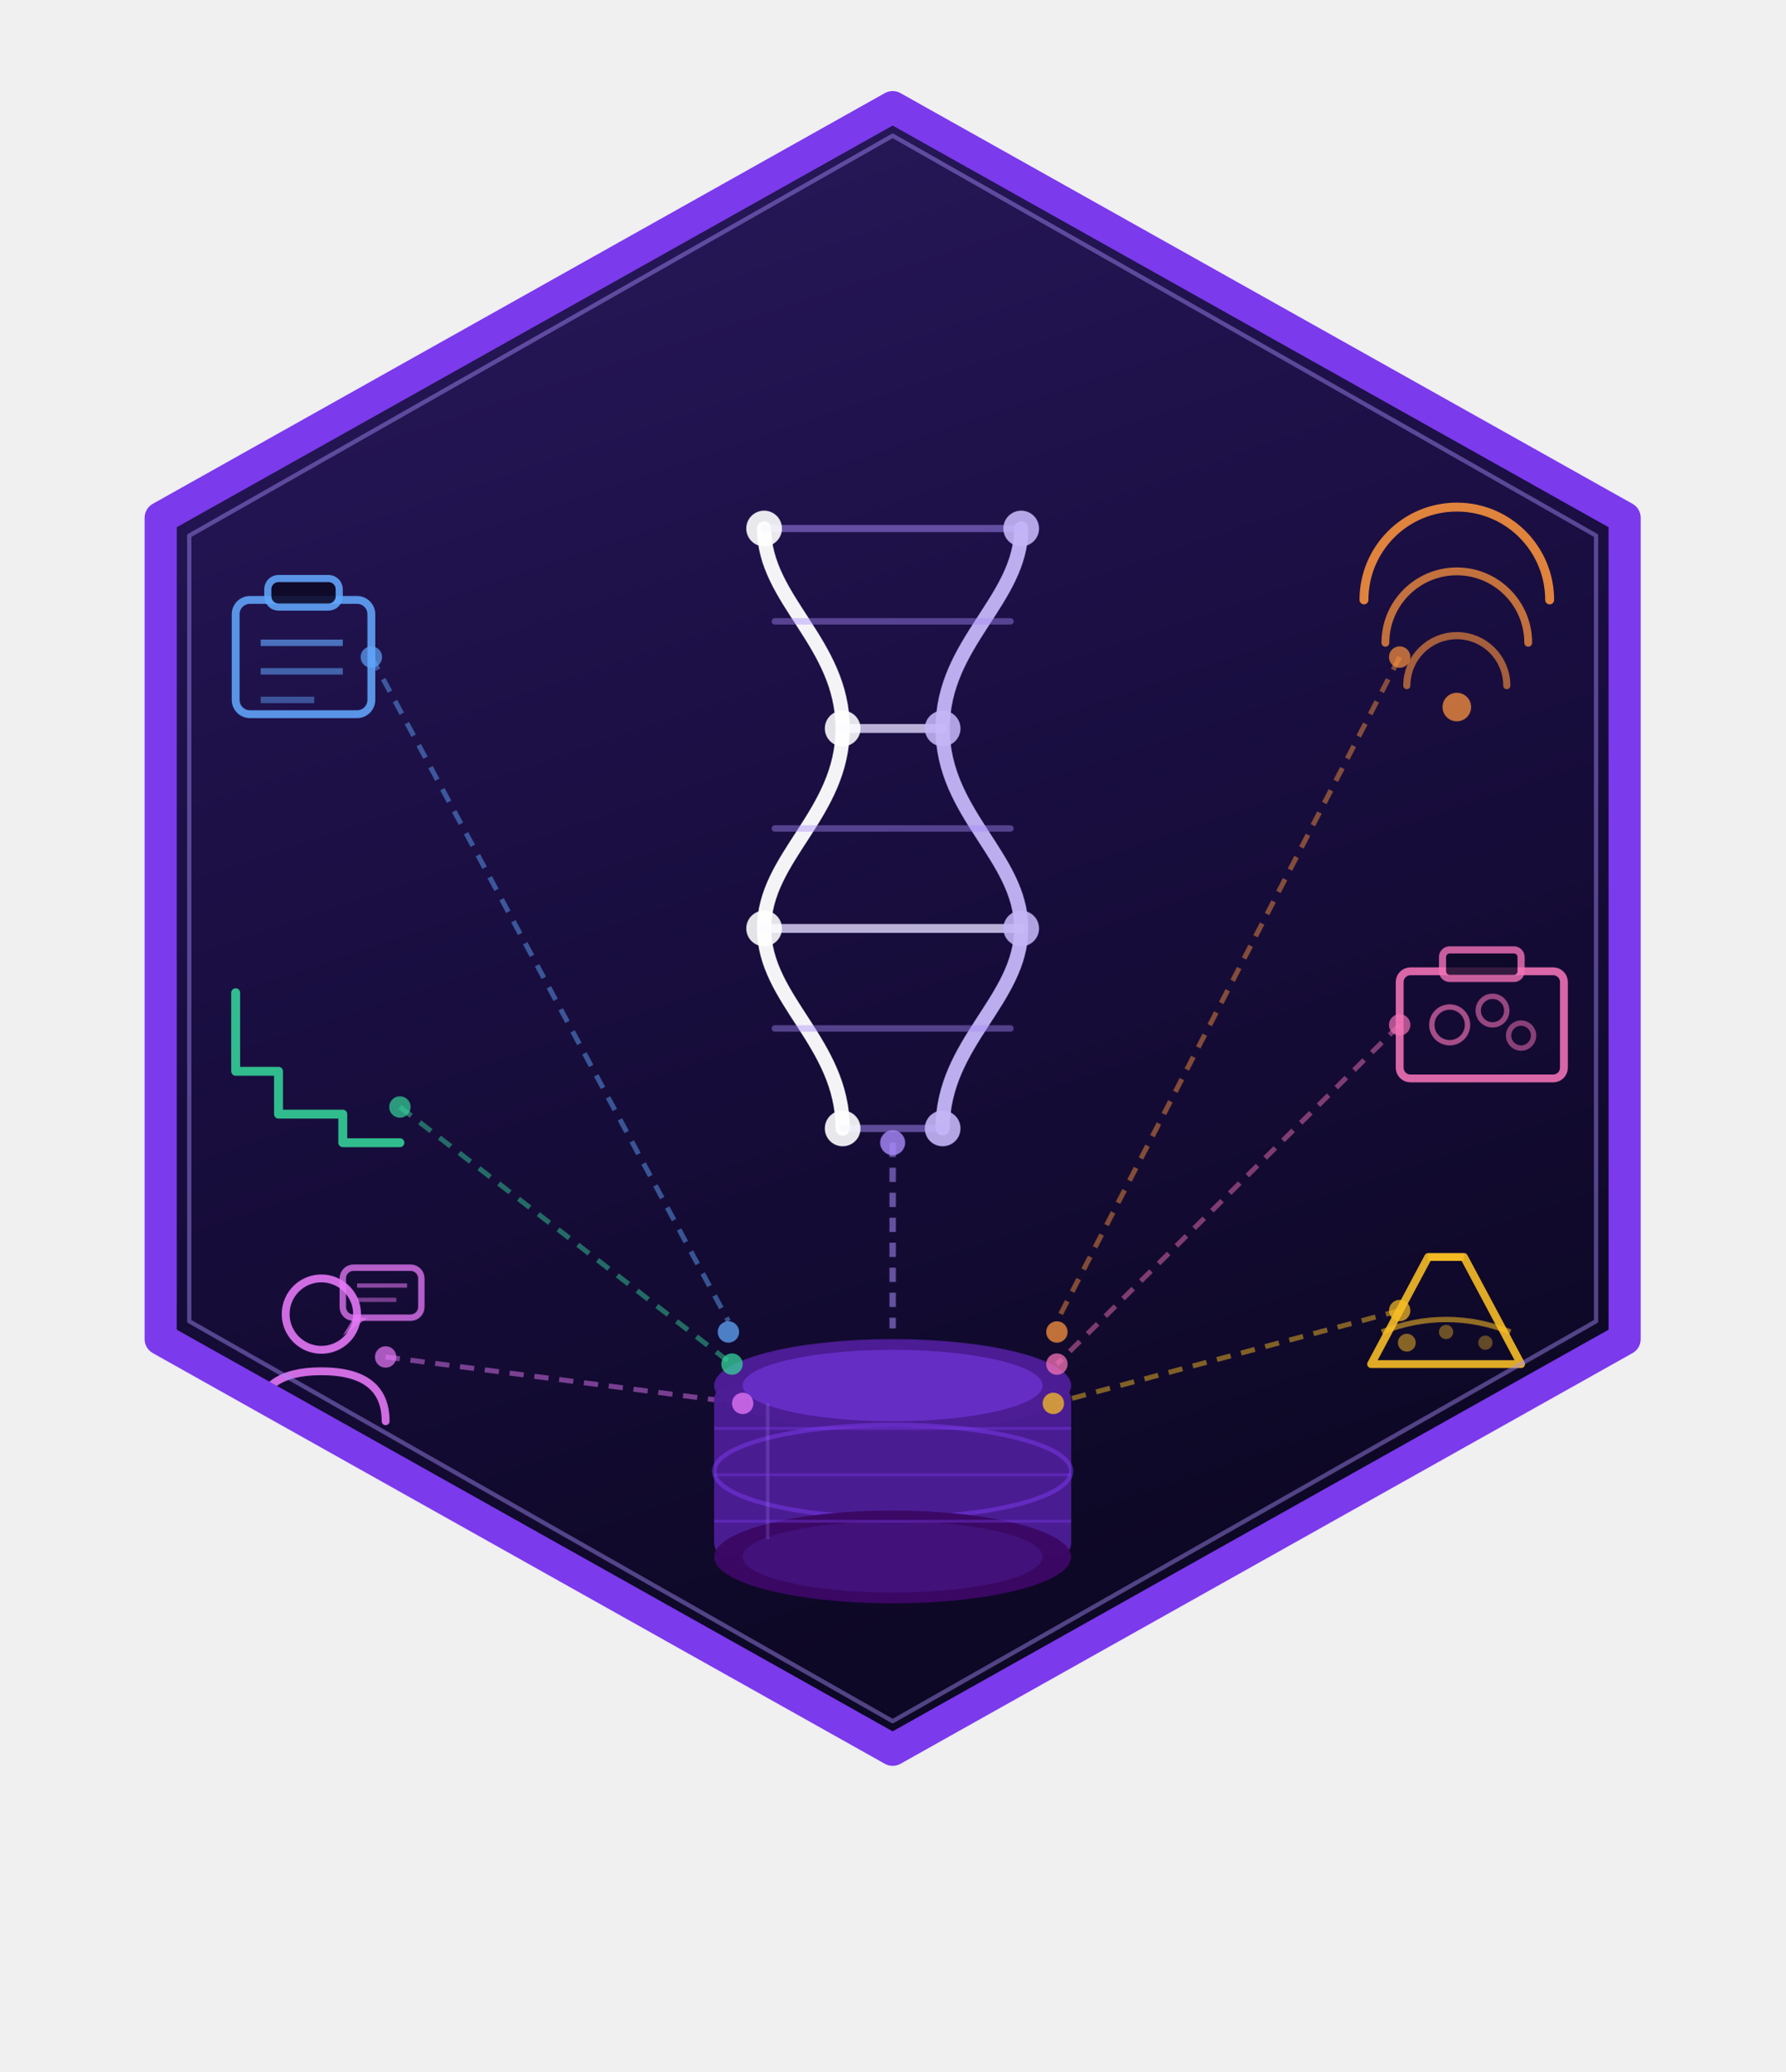
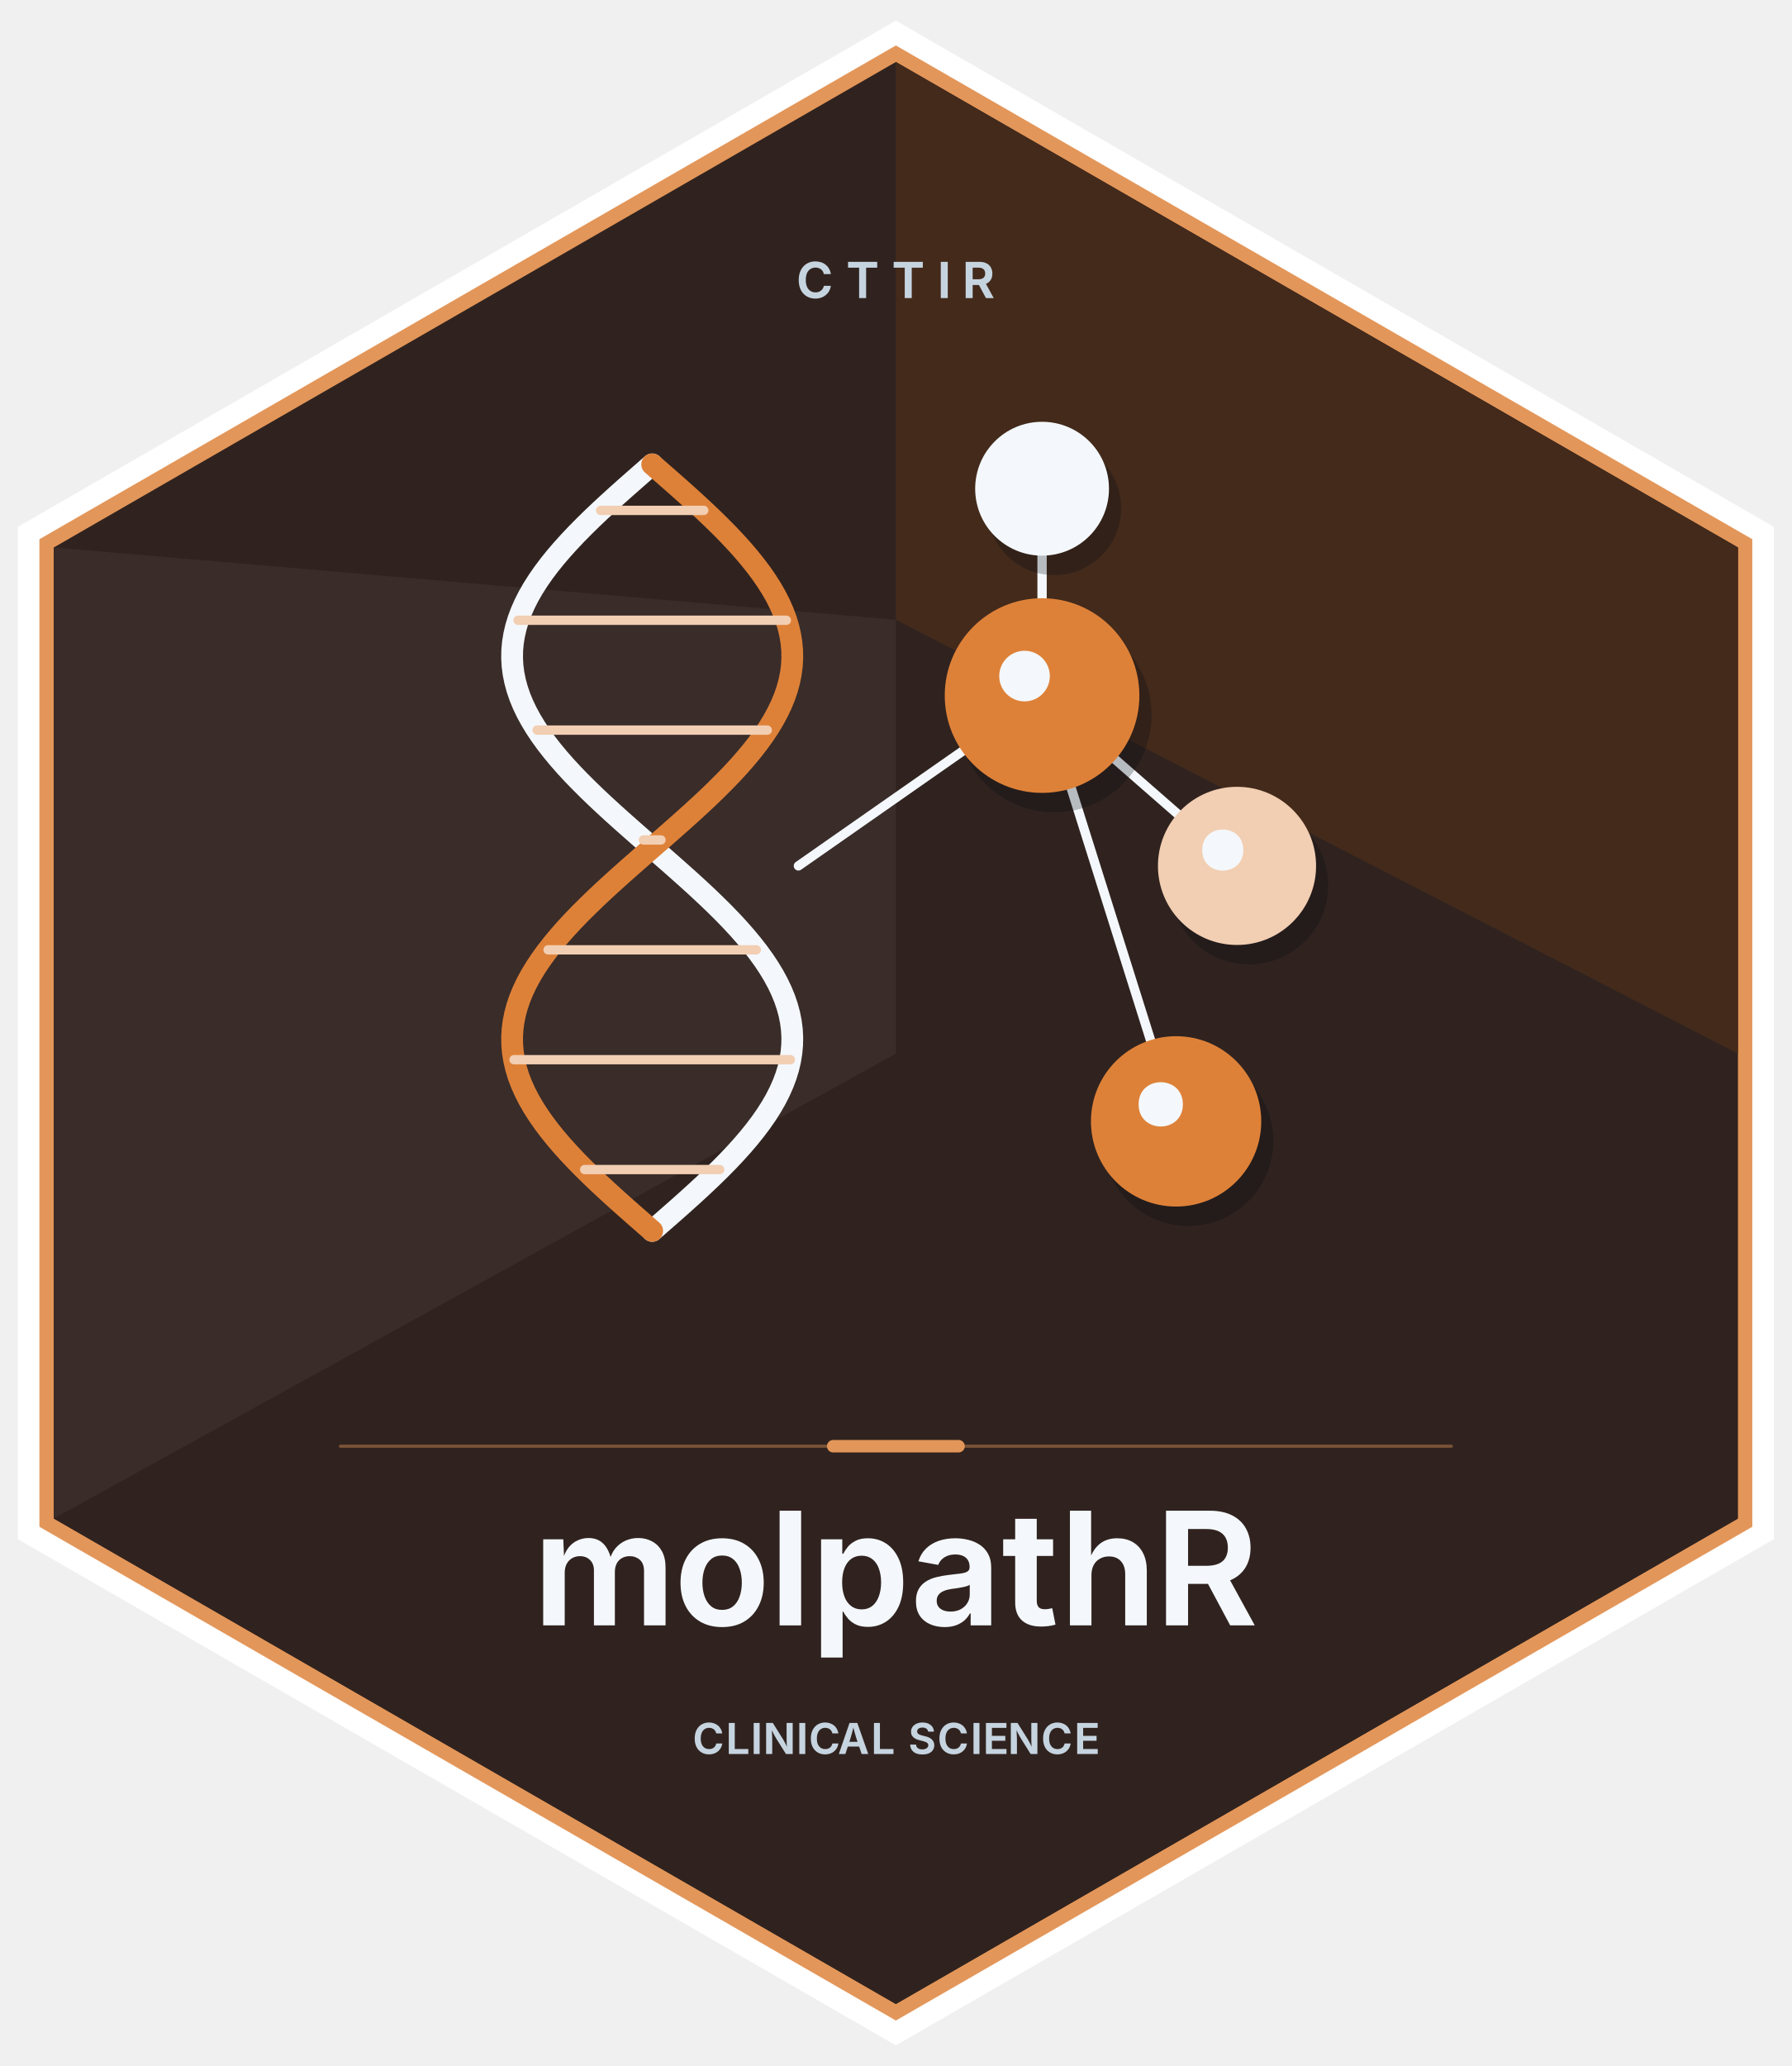
- <svg xmlns="http://www.w3.org/2000/svg" width="500" height="580" viewBox="0 0 500 580">
+ <svg xmlns="http://www.w3.org/2000/svg" xmlns:xlink="http://www.w3.org/1999/xlink" width="432" height="498" viewBox="0 0 432 498">
  <defs>
-     <linearGradient id="bgmol" x1="0" y1="0" x2="0.3" y2="1">
-       <stop offset="0%" stop-color="#2a1a5e" />
-       <stop offset="50%" stop-color="#1a0e42" />
-       <stop offset="100%" stop-color="#0d0825" />
-     </linearGradient>
-     <linearGradient id="dbgrad" x1="0" y1="0" x2="0" y2="1">
-       <stop offset="0%" stop-color="#4C1D95" />
-       <stop offset="100%" stop-color="#4C1D95" />
-     </linearGradient>
-     <clipPath id="hexmol">
-       <polygon points="250,30 455,145 455,375 250,490 45,375 45,145" />
-     </clipPath>
+     <g>
+       <g id="glyph-0-0">
+         <path d="M 4.594 0.125 C 3.832 0.125 3.145 -0.051 2.531 -0.406 C 1.926 -0.758 1.445 -1.27 1.094 -1.938 C 0.75 -2.613 0.578 -3.422 0.578 -4.359 C 0.578 -5.305 0.754 -6.113 1.109 -6.781 C 1.461 -7.445 1.941 -7.957 2.547 -8.312 C 3.148 -8.664 3.832 -8.844 4.594 -8.844 C 5.082 -8.844 5.535 -8.773 5.953 -8.641 C 6.379 -8.504 6.754 -8.301 7.078 -8.031 C 7.41 -7.77 7.68 -7.453 7.891 -7.078 C 8.109 -6.703 8.254 -6.27 8.328 -5.781 L 6.625 -5.781 C 6.582 -6.031 6.504 -6.25 6.391 -6.438 C 6.273 -6.633 6.129 -6.801 5.953 -6.938 C 5.773 -7.07 5.57 -7.176 5.344 -7.25 C 5.125 -7.32 4.891 -7.359 4.641 -7.359 C 4.172 -7.359 3.754 -7.238 3.391 -7 C 3.035 -6.77 2.758 -6.43 2.562 -5.984 C 2.375 -5.547 2.281 -5.004 2.281 -4.359 C 2.281 -3.711 2.379 -3.164 2.578 -2.719 C 2.773 -2.281 3.051 -1.945 3.406 -1.719 C 3.758 -1.488 4.164 -1.375 4.625 -1.375 C 4.883 -1.375 5.125 -1.41 5.344 -1.484 C 5.562 -1.555 5.758 -1.66 5.938 -1.797 C 6.113 -1.93 6.258 -2.094 6.375 -2.281 C 6.5 -2.477 6.586 -2.703 6.641 -2.953 L 8.328 -2.953 C 8.273 -2.535 8.148 -2.141 7.953 -1.766 C 7.766 -1.398 7.508 -1.078 7.188 -0.797 C 6.863 -0.516 6.484 -0.289 6.047 -0.125 C 5.617 0.039 5.133 0.125 4.594 0.125 Z M 4.594 0.125 " />
+       </g>
+       <g id="glyph-0-1">
+ </g>
+       <g id="glyph-0-2">
+         <path d="M 0.469 -7.328 L 0.469 -8.734 L 7.5 -8.734 L 7.5 -7.328 L 4.828 -7.328 L 4.828 0 L 3.141 0 L 3.141 -7.328 Z M 0.469 -7.328 " />
+       </g>
+       <g id="glyph-0-3">
+         <path d="M 2.516 -8.734 L 2.516 0 L 0.828 0 L 0.828 -8.734 Z M 2.516 -8.734 " />
+       </g>
+       <g id="glyph-0-4">
+         <path d="M 0.828 0 L 0.828 -8.734 L 4.172 -8.734 C 4.836 -8.734 5.398 -8.613 5.859 -8.375 C 6.316 -8.145 6.664 -7.816 6.906 -7.391 C 7.145 -6.973 7.266 -6.477 7.266 -5.906 C 7.266 -5.344 7.145 -4.852 6.906 -4.438 C 6.664 -4.031 6.312 -3.711 5.844 -3.484 C 5.375 -3.266 4.805 -3.156 4.141 -3.156 L 1.812 -3.156 L 1.812 -4.531 L 3.891 -4.531 C 4.266 -4.531 4.57 -4.582 4.812 -4.688 C 5.062 -4.801 5.242 -4.957 5.359 -5.156 C 5.484 -5.363 5.547 -5.613 5.547 -5.906 C 5.547 -6.219 5.484 -6.477 5.359 -6.688 C 5.242 -6.895 5.062 -7.055 4.812 -7.172 C 4.57 -7.285 4.266 -7.344 3.891 -7.344 L 2.516 -7.344 L 2.516 0 Z M 5.719 0 L 3.594 -3.969 L 5.422 -3.969 L 7.594 0 Z M 5.719 0 " />
+       </g>
+       <g id="glyph-1-0">
+         <path d="M 2.469 0 L 2.469 -20.75 L 7.312 -20.75 L 7.531 -15.672 L 7.156 -15.672 C 7.469 -16.922 7.938 -17.941 8.562 -18.734 C 9.188 -19.523 9.922 -20.109 10.766 -20.484 C 11.609 -20.867 12.484 -21.062 13.391 -21.062 C 14.891 -21.062 16.098 -20.586 17.016 -19.641 C 17.941 -18.703 18.602 -17.281 19 -15.375 L 18.391 -15.375 C 18.68 -16.664 19.176 -17.727 19.875 -18.562 C 20.582 -19.406 21.406 -20.031 22.344 -20.438 C 23.289 -20.852 24.305 -21.062 25.391 -21.062 C 26.629 -21.062 27.75 -20.785 28.75 -20.234 C 29.75 -19.691 30.535 -18.895 31.109 -17.844 C 31.68 -16.789 31.969 -15.504 31.969 -13.984 L 31.969 0 L 26.781 0 L 26.781 -13.078 C 26.781 -14.316 26.441 -15.227 25.766 -15.812 C 25.098 -16.395 24.289 -16.688 23.344 -16.688 C 22.602 -16.688 21.961 -16.523 21.422 -16.203 C 20.879 -15.891 20.461 -15.445 20.172 -14.875 C 19.891 -14.312 19.75 -13.648 19.75 -12.891 L 19.75 0 L 14.703 0 L 14.703 -13.266 C 14.703 -14.305 14.391 -15.133 13.766 -15.75 C 13.141 -16.375 12.332 -16.688 11.344 -16.688 C 10.656 -16.688 10.031 -16.531 9.469 -16.219 C 8.914 -15.906 8.473 -15.445 8.141 -14.844 C 7.816 -14.25 7.656 -13.516 7.656 -12.641 L 7.656 0 Z M 2.469 0 " />
+       </g>
+       <g id="glyph-1-1">
+         <path d="M 11.609 0.406 C 9.555 0.406 7.781 -0.035 6.281 -0.922 C 4.781 -1.816 3.617 -3.066 2.797 -4.672 C 1.984 -6.285 1.578 -8.156 1.578 -10.281 C 1.578 -12.414 1.984 -14.289 2.797 -15.906 C 3.617 -17.52 4.781 -18.77 6.281 -19.656 C 7.781 -20.551 9.555 -21 11.609 -21 C 13.672 -21 15.445 -20.551 16.938 -19.656 C 18.438 -18.77 19.594 -17.52 20.406 -15.906 C 21.227 -14.289 21.641 -12.414 21.641 -10.281 C 21.641 -8.156 21.227 -6.285 20.406 -4.672 C 19.594 -3.066 18.438 -1.816 16.938 -0.922 C 15.445 -0.035 13.672 0.406 11.609 0.406 Z M 11.609 -3.734 C 12.66 -3.734 13.539 -4.02 14.25 -4.594 C 14.957 -5.176 15.484 -5.961 15.828 -6.953 C 16.18 -7.941 16.359 -9.055 16.359 -10.297 C 16.359 -11.535 16.18 -12.648 15.828 -13.641 C 15.484 -14.629 14.957 -15.41 14.25 -15.984 C 13.539 -16.555 12.66 -16.844 11.609 -16.844 C 10.547 -16.844 9.664 -16.555 8.969 -15.984 C 8.27 -15.41 7.742 -14.629 7.391 -13.641 C 7.035 -12.66 6.859 -11.547 6.859 -10.297 C 6.859 -9.055 7.035 -7.941 7.391 -6.953 C 7.742 -5.961 8.27 -5.176 8.969 -4.594 C 9.664 -4.02 10.547 -3.734 11.609 -3.734 Z M 11.609 -3.734 " />
+       </g>
+       <g id="glyph-1-2">
+         <path d="M 7.656 -27.641 L 7.656 0 L 2.469 0 L 2.469 -27.641 Z M 7.656 -27.641 " />
+       </g>
+       <g id="glyph-1-3">
+         <path d="M 2.469 7.75 L 2.469 -20.75 L 7.578 -20.75 L 7.578 -17.281 L 7.844 -17.281 C 8.094 -17.812 8.453 -18.363 8.922 -18.938 C 9.391 -19.508 10.016 -19.992 10.797 -20.391 C 11.578 -20.797 12.57 -21 13.781 -21 C 15.352 -21 16.773 -20.598 18.047 -19.797 C 19.328 -18.992 20.348 -17.801 21.109 -16.219 C 21.879 -14.633 22.266 -12.672 22.266 -10.328 C 22.266 -8.047 21.895 -6.109 21.156 -4.516 C 20.414 -2.93 19.398 -1.723 18.109 -0.891 C 16.828 -0.055 15.375 0.359 13.75 0.359 C 12.602 0.359 11.633 0.164 10.844 -0.219 C 10.062 -0.613 9.43 -1.094 8.953 -1.656 C 8.473 -2.219 8.102 -2.766 7.844 -3.297 L 7.656 -3.297 L 7.656 7.75 Z M 12.25 -3.859 C 13.27 -3.859 14.125 -4.133 14.812 -4.688 C 15.508 -5.25 16.035 -6.02 16.391 -7 C 16.754 -7.988 16.938 -9.109 16.938 -10.359 C 16.938 -11.609 16.758 -12.719 16.406 -13.688 C 16.062 -14.656 15.535 -15.414 14.828 -15.969 C 14.129 -16.52 13.27 -16.797 12.25 -16.797 C 11.25 -16.797 10.395 -16.531 9.688 -16 C 8.988 -15.469 8.457 -14.723 8.094 -13.766 C 7.727 -12.805 7.547 -11.672 7.547 -10.359 C 7.547 -9.055 7.727 -7.922 8.094 -6.953 C 8.457 -5.984 8.992 -5.223 9.703 -4.672 C 10.41 -4.129 11.258 -3.859 12.25 -3.859 Z M 12.25 -3.859 " />
+       </g>
+       <g id="glyph-1-4">
+         <path d="M 8.25 0.406 C 6.945 0.406 5.77 0.172 4.719 -0.297 C 3.664 -0.766 2.836 -1.457 2.234 -2.375 C 1.641 -3.301 1.344 -4.445 1.344 -5.812 C 1.344 -6.988 1.555 -7.957 1.984 -8.719 C 2.422 -9.488 3.008 -10.109 3.75 -10.578 C 4.488 -11.047 5.328 -11.395 6.266 -11.625 C 7.211 -11.863 8.191 -12.039 9.203 -12.156 C 10.398 -12.281 11.367 -12.395 12.109 -12.5 C 12.859 -12.602 13.406 -12.766 13.75 -12.984 C 14.102 -13.211 14.281 -13.555 14.281 -14.016 L 14.281 -14.109 C 14.281 -14.734 14.145 -15.27 13.875 -15.719 C 13.613 -16.164 13.227 -16.504 12.719 -16.734 C 12.219 -16.973 11.594 -17.094 10.844 -17.094 C 10.082 -17.094 9.422 -16.973 8.859 -16.734 C 8.305 -16.504 7.848 -16.195 7.484 -15.812 C 7.129 -15.438 6.875 -15.023 6.719 -14.578 L 1.938 -15.453 C 2.312 -16.68 2.922 -17.703 3.766 -18.516 C 4.609 -19.336 5.629 -19.957 6.828 -20.375 C 8.035 -20.789 9.375 -21 10.844 -21 C 11.883 -21 12.914 -20.875 13.938 -20.625 C 14.957 -20.383 15.883 -19.988 16.719 -19.438 C 17.562 -18.883 18.234 -18.156 18.734 -17.25 C 19.234 -16.352 19.484 -15.242 19.484 -13.922 L 19.484 0 L 14.531 0 L 14.531 -2.875 L 14.344 -2.875 C 14.02 -2.258 13.582 -1.703 13.031 -1.203 C 12.477 -0.711 11.805 -0.32 11.016 -0.031 C 10.223 0.258 9.301 0.406 8.25 0.406 Z M 9.672 -3.328 C 10.609 -3.328 11.422 -3.508 12.109 -3.875 C 12.805 -4.25 13.348 -4.75 13.734 -5.375 C 14.117 -6 14.312 -6.68 14.312 -7.422 L 14.312 -9.781 C 14.145 -9.656 13.883 -9.539 13.531 -9.438 C 13.176 -9.332 12.781 -9.238 12.344 -9.156 C 11.914 -9.07 11.488 -9 11.062 -8.938 C 10.633 -8.875 10.27 -8.828 9.969 -8.797 C 9.258 -8.691 8.633 -8.531 8.094 -8.312 C 7.551 -8.094 7.125 -7.789 6.812 -7.406 C 6.5 -7.02 6.344 -6.523 6.344 -5.922 C 6.344 -5.359 6.484 -4.883 6.766 -4.5 C 7.055 -4.113 7.453 -3.82 7.953 -3.625 C 8.453 -3.426 9.023 -3.328 9.672 -3.328 Z M 9.672 -3.328 " />
+       </g>
+       <g id="glyph-1-5">
+         <path d="M 12.406 -20.75 L 12.406 -16.734 L 0.375 -16.734 L 0.375 -20.75 Z M 3.266 -25.688 L 8.469 -25.688 L 8.469 -5.953 C 8.469 -5.254 8.617 -4.734 8.922 -4.391 C 9.234 -4.055 9.742 -3.891 10.453 -3.891 C 10.66 -3.891 10.953 -3.914 11.328 -3.969 C 11.703 -4.031 11.992 -4.086 12.203 -4.141 L 12.984 -0.188 C 12.398 -0.008 11.816 0.109 11.234 0.172 C 10.66 0.242 10.109 0.281 9.578 0.281 C 7.535 0.281 5.973 -0.211 4.891 -1.203 C 3.805 -2.203 3.266 -3.641 3.266 -5.516 Z M 3.266 -25.688 " />
+       </g>
+       <g id="glyph-1-6">
+         <path d="M 7.656 -12.078 L 7.656 0 L 2.469 0 L 2.469 -27.641 L 7.578 -27.641 L 7.578 -15.594 L 7.109 -15.594 C 7.66 -17.352 8.492 -18.691 9.609 -19.609 C 10.734 -20.535 12.156 -21 13.875 -21 C 15.312 -21 16.562 -20.691 17.625 -20.078 C 18.688 -19.461 19.516 -18.57 20.109 -17.406 C 20.703 -16.238 21 -14.832 21 -13.188 L 21 0 L 15.797 0 L 15.797 -12.344 C 15.797 -13.676 15.445 -14.723 14.75 -15.484 C 14.062 -16.242 13.109 -16.625 11.891 -16.625 C 11.078 -16.625 10.348 -16.441 9.703 -16.078 C 9.055 -15.723 8.551 -15.207 8.188 -14.531 C 7.832 -13.863 7.656 -13.047 7.656 -12.078 Z M 7.656 -12.078 " />
+       </g>
+       <g id="glyph-1-7">
+         <path d="M 2.641 0 L 2.641 -27.641 L 13.219 -27.641 C 15.312 -27.641 17.086 -27.27 18.547 -26.531 C 20.016 -25.789 21.125 -24.75 21.875 -23.406 C 22.633 -22.07 23.016 -20.508 23.016 -18.719 C 23.016 -16.926 22.629 -15.375 21.859 -14.062 C 21.086 -12.758 19.969 -11.754 18.5 -11.047 C 17.031 -10.348 15.227 -10 13.094 -10 L 5.75 -10 L 5.75 -14.359 L 12.328 -14.359 C 13.523 -14.359 14.508 -14.523 15.281 -14.859 C 16.051 -15.191 16.617 -15.68 16.984 -16.328 C 17.359 -16.984 17.547 -17.781 17.547 -18.719 C 17.547 -19.688 17.359 -20.504 16.984 -21.172 C 16.617 -21.836 16.051 -22.348 15.281 -22.703 C 14.508 -23.055 13.516 -23.234 12.297 -23.234 L 7.953 -23.234 L 7.953 0 Z M 18.109 0 L 11.391 -12.562 L 17.156 -12.562 L 24.031 0 Z M 18.109 0 " />
+       </g>
+       <g id="glyph-2-0">
+         <path d="M 3.953 0.094 C 3.285 0.094 2.691 -0.055 2.172 -0.359 C 1.648 -0.66 1.238 -1.098 0.938 -1.672 C 0.645 -2.242 0.5 -2.93 0.5 -3.734 C 0.5 -4.547 0.648 -5.238 0.953 -5.812 C 1.254 -6.395 1.664 -6.836 2.188 -7.141 C 2.707 -7.441 3.297 -7.594 3.953 -7.594 C 4.367 -7.594 4.754 -7.531 5.109 -7.406 C 5.473 -7.289 5.797 -7.117 6.078 -6.891 C 6.359 -6.672 6.586 -6.395 6.766 -6.062 C 6.953 -5.738 7.078 -5.375 7.141 -4.969 L 5.688 -4.969 C 5.645 -5.176 5.57 -5.363 5.469 -5.531 C 5.375 -5.695 5.25 -5.836 5.094 -5.953 C 4.945 -6.066 4.773 -6.156 4.578 -6.219 C 4.391 -6.281 4.191 -6.312 3.984 -6.312 C 3.578 -6.312 3.219 -6.207 2.906 -6 C 2.602 -5.801 2.367 -5.508 2.203 -5.125 C 2.035 -4.75 1.953 -4.285 1.953 -3.734 C 1.953 -3.18 2.035 -2.711 2.203 -2.328 C 2.379 -1.953 2.617 -1.664 2.922 -1.469 C 3.223 -1.281 3.57 -1.188 3.969 -1.188 C 4.188 -1.188 4.391 -1.211 4.578 -1.266 C 4.766 -1.328 4.938 -1.414 5.094 -1.531 C 5.25 -1.645 5.375 -1.785 5.469 -1.953 C 5.57 -2.117 5.645 -2.312 5.688 -2.531 L 7.141 -2.531 C 7.098 -2.176 6.992 -1.836 6.828 -1.516 C 6.66 -1.203 6.438 -0.922 6.156 -0.672 C 5.883 -0.43 5.562 -0.242 5.188 -0.109 C 4.82 0.023 4.41 0.094 3.953 0.094 Z M 3.953 0.094 " />
+       </g>
+       <g id="glyph-2-1">
+         <path d="M 0.719 0 L 0.719 -7.484 L 2.156 -7.484 L 2.156 -1.203 L 5.422 -1.203 L 5.422 0 Z M 0.719 0 " />
+       </g>
+       <g id="glyph-2-2">
+         <path d="M 2.156 -7.484 L 2.156 0 L 0.719 0 L 0.719 -7.484 Z M 2.156 -7.484 " />
+       </g>
+       <g id="glyph-2-3">
+         <path d="M 0.719 0 L 0.719 -7.484 L 2.328 -7.484 L 4.812 -3.531 C 4.926 -3.352 5.039 -3.148 5.156 -2.922 C 5.281 -2.703 5.406 -2.457 5.531 -2.188 C 5.664 -1.914 5.797 -1.609 5.922 -1.266 L 5.781 -1.266 C 5.75 -1.547 5.723 -1.836 5.703 -2.141 C 5.691 -2.453 5.68 -2.742 5.672 -3.016 C 5.66 -3.297 5.656 -3.535 5.656 -3.734 L 5.656 -7.484 L 7.125 -7.484 L 7.125 0 L 5.5 0 L 3.25 -3.578 C 3.102 -3.828 2.961 -4.066 2.828 -4.297 C 2.691 -4.535 2.551 -4.801 2.406 -5.094 C 2.258 -5.395 2.082 -5.75 1.875 -6.156 L 2.062 -6.156 C 2.082 -5.789 2.102 -5.441 2.125 -5.109 C 2.145 -4.785 2.16 -4.488 2.172 -4.219 C 2.18 -3.957 2.188 -3.742 2.188 -3.578 L 2.188 0 Z M 0.719 0 " />
+       </g>
+       <g id="glyph-2-4">
+         <path d="M 0.25 0 L 2.828 -7.484 L 4.703 -7.484 L 7.344 0 L 5.75 0 L 4.484 -3.75 C 4.348 -4.188 4.207 -4.672 4.062 -5.203 C 3.914 -5.734 3.758 -6.32 3.594 -6.969 L 3.906 -6.969 C 3.738 -6.32 3.586 -5.727 3.453 -5.188 C 3.316 -4.656 3.18 -4.176 3.047 -3.75 L 1.828 0 Z M 1.812 -1.797 L 1.812 -2.938 L 5.781 -2.938 L 5.781 -1.797 Z M 1.812 -1.797 " />
+       </g>
+       <g id="glyph-2-5">
+ </g>
+       <g id="glyph-2-6">
+         <path d="M 3.406 0.109 C 2.812 0.109 2.297 0.02 1.859 -0.156 C 1.43 -0.344 1.094 -0.613 0.844 -0.969 C 0.602 -1.32 0.473 -1.754 0.453 -2.266 L 1.859 -2.266 C 1.879 -2.004 1.957 -1.785 2.094 -1.609 C 2.227 -1.441 2.406 -1.316 2.625 -1.234 C 2.852 -1.148 3.109 -1.109 3.391 -1.109 C 3.672 -1.109 3.914 -1.148 4.125 -1.234 C 4.344 -1.316 4.516 -1.438 4.641 -1.594 C 4.766 -1.75 4.828 -1.926 4.828 -2.125 C 4.828 -2.312 4.77 -2.461 4.656 -2.578 C 4.551 -2.703 4.398 -2.805 4.203 -2.891 C 4.004 -2.973 3.77 -3.051 3.5 -3.125 L 2.672 -3.328 C 2.035 -3.484 1.539 -3.727 1.188 -4.062 C 0.832 -4.395 0.656 -4.828 0.656 -5.359 C 0.656 -5.805 0.773 -6.195 1.016 -6.531 C 1.254 -6.863 1.582 -7.125 2 -7.312 C 2.426 -7.5 2.906 -7.594 3.438 -7.594 C 3.977 -7.594 4.453 -7.5 4.859 -7.312 C 5.266 -7.125 5.582 -6.863 5.812 -6.531 C 6.039 -6.195 6.16 -5.816 6.172 -5.391 L 4.781 -5.391 C 4.738 -5.703 4.598 -5.941 4.359 -6.109 C 4.117 -6.285 3.801 -6.375 3.406 -6.375 C 3.145 -6.375 2.914 -6.332 2.719 -6.25 C 2.52 -6.176 2.367 -6.066 2.266 -5.922 C 2.172 -5.785 2.125 -5.629 2.125 -5.453 C 2.125 -5.254 2.18 -5.086 2.297 -4.953 C 2.422 -4.828 2.578 -4.723 2.766 -4.641 C 2.953 -4.566 3.148 -4.504 3.359 -4.453 L 4.047 -4.281 C 4.336 -4.219 4.617 -4.129 4.891 -4.016 C 5.16 -3.898 5.395 -3.754 5.594 -3.578 C 5.801 -3.398 5.961 -3.191 6.078 -2.953 C 6.203 -2.711 6.266 -2.43 6.266 -2.109 C 6.266 -1.672 6.148 -1.281 5.922 -0.938 C 5.703 -0.602 5.379 -0.344 4.953 -0.156 C 4.523 0.02 4.008 0.109 3.406 0.109 Z M 3.406 0.109 " />
+       </g>
+       <g id="glyph-2-7">
+         <path d="M 0.719 0 L 0.719 -7.484 L 5.656 -7.484 L 5.656 -6.297 L 2.156 -6.297 L 2.156 -4.375 L 5.391 -4.375 L 5.391 -3.188 L 2.156 -3.188 L 2.156 -1.203 L 5.672 -1.203 L 5.672 0 Z M 0.719 0 " />
+       </g>
+     </g>
  </defs>
-   <polygon points="250,30 455,145 455,375 250,490 45,375 45,145" fill="url(#bgmol)" />
-   <g clip-path="url(#hexmol)">
-     <path d="M 214,148 C 214,168 236,180 236,204 C 236,228 214,240 214,260 C 214,280 236,292 236,316" fill="none" stroke="#ffffff" stroke-width="4" stroke-linecap="round" opacity="0.95" />
-     <path d="M 286,148 C 286,168 264,180 264,204 C 264,228 286,240 286,260 C 286,280 264,292 264,316" fill="none" stroke="#c4b5f7" stroke-width="4" stroke-linecap="round" opacity="0.95" />
-     <line x1="236" y1="204" x2="264" y2="204" stroke="#e2d9ff" stroke-width="2.5" stroke-linecap="round" opacity="0.8" />
-     <line x1="214" y1="260" x2="286" y2="260" stroke="#e2d9ff" stroke-width="2.5" stroke-linecap="round" opacity="0.8" />
-     <line x1="214" y1="148" x2="286" y2="148" stroke="#A78BFA" stroke-width="2" stroke-linecap="round" opacity="0.5" />
-     <line x1="217" y1="174" x2="283" y2="174" stroke="#A78BFA" stroke-width="1.8" stroke-linecap="round" opacity="0.42" />
-     <line x1="217" y1="232" x2="283" y2="232" stroke="#A78BFA" stroke-width="1.8" stroke-linecap="round" opacity="0.42" />
-     <line x1="217" y1="288" x2="283" y2="288" stroke="#A78BFA" stroke-width="1.8" stroke-linecap="round" opacity="0.42" />
-     <line x1="236" y1="316" x2="264" y2="316" stroke="#A78BFA" stroke-width="2" stroke-linecap="round" opacity="0.5" />
-     <circle cx="214" cy="148" r="5" fill="#ffffff" opacity="0.9" />
-     <circle cx="286" cy="148" r="5" fill="#c4b5f7" opacity="0.9" />
-     <circle cx="236" cy="204" r="5" fill="#ffffff" opacity="0.88" />
-     <circle cx="264" cy="204" r="5" fill="#c4b5f7" opacity="0.88" />
-     <circle cx="214" cy="260" r="5" fill="#ffffff" opacity="0.88" />
-     <circle cx="286" cy="260" r="5" fill="#c4b5f7" opacity="0.88" />
-     <circle cx="236" cy="316" r="5" fill="#ffffff" opacity="0.9" />
-     <circle cx="264" cy="316" r="5" fill="#c4b5f7" opacity="0.9" />
-     <rect x="66" y="168" width="38" height="32" rx="4" fill="none" stroke="#60a5fa" stroke-width="2.2" opacity="0.88" />
-     <rect x="75" y="162" width="20" height="8" rx="3" fill="#0d0825" stroke="#60a5fa" stroke-width="2" opacity="0.88" />
-     <line x1="73" y1="180" x2="96" y2="180" stroke="#60a5fa" stroke-width="1.8" opacity="0.65" />
-     <line x1="73" y1="188" x2="96" y2="188" stroke="#60a5fa" stroke-width="1.8" opacity="0.55" />
-     <line x1="73" y1="196" x2="88" y2="196" stroke="#60a5fa" stroke-width="1.8" opacity="0.45" />
-     <polyline points="66,278 66,300 78,300 78,312 96,312 96,320 112,320" fill="none" stroke="#34d399" stroke-width="2.5" stroke-linecap="round" stroke-linejoin="round" opacity="0.88" />
-     <circle cx="90" cy="368" r="10" fill="none" stroke="#e879f9" stroke-width="2.2" opacity="0.88" />
-     <path d="M 72,398 Q 72,384 90,384 Q 108,384 108,398" fill="none" stroke="#e879f9" stroke-width="2.2" stroke-linecap="round" opacity="0.88" />
-     <rect x="96" y="355" width="22" height="14" rx="3" fill="none" stroke="#e879f9" stroke-width="1.8" opacity="0.75" />
-     <line x1="100" y1="360" x2="114" y2="360" stroke="#e879f9" stroke-width="1.2" opacity="0.55" />
-     <line x1="100" y1="364" x2="111" y2="364" stroke="#e879f9" stroke-width="1.2" opacity="0.45" />
-     <polygon points="99,369 96,374 103,369" fill="#e879f9" opacity="0.6" />
-     <path d="M 382,168 A 26 26 0 0 1 434,168" fill="none" stroke="#fb923c" stroke-width="2.5" stroke-linecap="round" opacity="0.88" />
-     <path d="M 388,180 A 18 18 0 0 1 428,180" fill="none" stroke="#fb923c" stroke-width="2.2" stroke-linecap="round" opacity="0.75" />
-     <path d="M 394,192 A 10 10 0 0 1 422,192" fill="none" stroke="#fb923c" stroke-width="2" stroke-linecap="round" opacity="0.62" />
-     <circle cx="408" cy="198" r="4" fill="#fb923c" opacity="0.75" />
-     <rect x="392" y="272" width="46" height="30" rx="3" fill="none" stroke="#f472b6" stroke-width="2.2" opacity="0.88" />
-     <rect x="404" y="266" width="22" height="8" rx="2" fill="#0d0825" stroke="#f472b6" stroke-width="2" opacity="0.8" />
-     <circle cx="406" cy="287" r="5" fill="none" stroke="#f472b6" stroke-width="1.5" opacity="0.65" />
-     <circle cx="418" cy="283" r="4" fill="none" stroke="#f472b6" stroke-width="1.5" opacity="0.58" />
-     <circle cx="426" cy="290" r="3.5" fill="none" stroke="#f472b6" stroke-width="1.5" opacity="0.52" />
-     <path d="M 410,352 L 400,352 L 384,382 L 426,382 L 410,352 Z" fill="none" stroke="#fbbf24" stroke-width="2.2" stroke-linejoin="round" opacity="0.88" />
-     <line x1="400" y1="352" x2="410" y2="352" stroke="#fbbf24" stroke-width="2" opacity="0.75" />
-     <path d="M 387,373 Q 405,366 423,373" fill="none" stroke="#fbbf24" stroke-width="1.5" opacity="0.55" />
-     <circle cx="394" cy="376" r="2.5" fill="#fbbf24" opacity="0.5" />
-     <circle cx="405" cy="373" r="2" fill="#fbbf24" opacity="0.4" />
-     <circle cx="416" cy="376" r="2" fill="#fbbf24" opacity="0.35" />
-     <line x1="104" y1="184" x2="204" y2="370" stroke="#60a5fa" stroke-width="1.4" stroke-dasharray="4 3" opacity="0.48" />
-     <circle cx="104" cy="184" r="3" fill="#60a5fa" opacity="0.7" />
-     <line x1="112" y1="310" x2="205" y2="382" stroke="#34d399" stroke-width="1.4" stroke-dasharray="4 3" opacity="0.48" />
-     <circle cx="112" cy="310" r="3" fill="#34d399" opacity="0.7" />
-     <line x1="108" y1="380" x2="208" y2="393" stroke="#e879f9" stroke-width="1.4" stroke-dasharray="4 3" opacity="0.48" />
-     <circle cx="108" cy="380" r="3" fill="#e879f9" opacity="0.7" />
-     <line x1="392" y1="184" x2="296" y2="370" stroke="#fb923c" stroke-width="1.4" stroke-dasharray="4 3" opacity="0.48" />
-     <circle cx="392" cy="184" r="3" fill="#fb923c" opacity="0.7" />
-     <line x1="392" y1="287" x2="296" y2="382" stroke="#f472b6" stroke-width="1.4" stroke-dasharray="4 3" opacity="0.48" />
-     <circle cx="392" cy="287" r="3" fill="#f472b6" opacity="0.7" />
-     <line x1="392" y1="367" x2="295" y2="393" stroke="#fbbf24" stroke-width="1.4" stroke-dasharray="4 3" opacity="0.48" />
-     <circle cx="392" cy="367" r="3" fill="#fbbf24" opacity="0.7" />
-     <line x1="250" y1="320" x2="250" y2="372" stroke="#A78BFA" stroke-width="1.8" stroke-dasharray="4 3" opacity="0.55" />
-     <circle cx="250" cy="320" r="3.5" fill="#A78BFA" opacity="0.8" />
-     <rect x="200" y="388" width="100" height="48" rx="4" fill="url(#dbgrad)" opacity="0.97" />
-     <ellipse cx="250" cy="388" rx="50" ry="13" fill="#4C1D95" opacity="0.98" />
-     <ellipse cx="250" cy="388" rx="42" ry="10" fill="#7C3AED" opacity="0.55" />
-     <ellipse cx="250" cy="412" rx="50" ry="13" fill="none" stroke="#7C3AED" stroke-width="1.2" opacity="0.5" />
-     <ellipse cx="250" cy="436" rx="50" ry="13" fill="#3b0764" opacity="0.98" />
-     <ellipse cx="250" cy="436" rx="42" ry="10" fill="#4C1D95" opacity="0.45" />
-     <line x1="215" y1="393" x2="215" y2="431" stroke="#A78BFA" stroke-width="1" opacity="0.22" />
-     <line x1="200" y1="400" x2="300" y2="400" stroke="#7C3AED" stroke-width="0.8" opacity="0.38" />
-     <line x1="200" y1="413" x2="300" y2="413" stroke="#7C3AED" stroke-width="0.8" opacity="0.38" />
-     <line x1="200" y1="426" x2="300" y2="426" stroke="#7C3AED" stroke-width="0.8" opacity="0.38" />
-     <circle cx="204" cy="373" r="3" fill="#60a5fa" opacity="0.75" />
-     <circle cx="205" cy="382" r="3" fill="#34d399" opacity="0.75" />
-     <circle cx="208" cy="393" r="3" fill="#e879f9" opacity="0.75" />
-     <circle cx="296" cy="373" r="3" fill="#fb923c" opacity="0.75" />
-     <circle cx="296" cy="382" r="3" fill="#f472b6" opacity="0.75" />
-     <circle cx="295" cy="393" r="3" fill="#fbbf24" opacity="0.75" />
+   <path fill-rule="nonzero" fill="rgb(100%, 100%, 100%)" fill-opacity="1" d="M 216 4.98 L 427.68 126.988 L 427.68 371.012 L 216 493.02 L 4.32 371.012 L 4.32 126.988 Z M 216 4.98 " />
+   <path fill-rule="nonzero" fill="rgb(89.02%, 58.824%, 34.902%)" fill-opacity="1" d="M 216 10.957 L 422.496 129.977 L 422.496 368.023 L 216 487.043 L 9.504 368.023 L 9.504 129.977 Z M 216 10.957 " />
+   <path fill-rule="nonzero" fill="rgb(18.824%, 13.725%, 12.157%)" fill-opacity="1" d="M 216 14.941 L 419.039 131.969 L 419.039 366.031 L 216 483.059 L 12.961 366.031 L 12.961 131.969 Z M 216 14.941 " />
+   <path fill-rule="nonzero" fill="rgb(26.275%, 16.471%, 10.588%)" fill-opacity="1" d="M 216 14.941 L 419.039 131.969 L 419.039 253.98 L 216 149.398 Z M 216 14.941 " />
+   <path fill-rule="nonzero" fill="rgb(22.353%, 17.255%, 16.078%)" fill-opacity="1" d="M 12.961 366.031 L 216 253.98 L 216 149.398 L 12.961 131.969 Z M 12.961 366.031 " />
+   <path fill-rule="nonzero" fill="rgb(18.824%, 13.725%, 12.157%)" fill-opacity="1" d="M 12.961 366.031 L 216 308.762 L 419.039 366.031 L 216 483.059 Z M 12.961 366.031 " />
+   <g fill="rgb(77.647%, 83.137%, 87.843%)" fill-opacity="1">
+     <use xlink:href="#glyph-0-0" x="192" y="71.852" />
+     <use xlink:href="#glyph-0-1" x="201" y="71.852" />
+     <use xlink:href="#glyph-0-2" x="204" y="71.852" />
+     <use xlink:href="#glyph-0-1" x="212" y="71.852" />
+     <use xlink:href="#glyph-0-2" x="215" y="71.852" />
+     <use xlink:href="#glyph-0-1" x="223" y="71.852" />
+     <use xlink:href="#glyph-0-3" x="226" y="71.852" />
+     <use xlink:href="#glyph-0-1" x="229" y="71.852" />
+     <use xlink:href="#glyph-0-4" x="232" y="71.852" />
  </g>
-   <polygon points="250,30 455,145 455,375 250,490 45,375 45,145" fill="none" stroke="#7C3AED" stroke-width="9" stroke-linejoin="round" />
-   <polygon points="250,38 447,150 447,370 250,482 53,370 53,150" fill="none" stroke="#A78BFA" stroke-width="1.2" stroke-linejoin="round" opacity="0.45" />
+   <path fill="none" stroke-width="0.75" stroke-linecap="round" stroke-linejoin="round" stroke="rgb(89.02%, 58.824%, 34.902%)" stroke-opacity="0.42" stroke-miterlimit="10" d="M 82.078 348.602 L 349.922 348.602 " />
+   <path fill="none" stroke-width="3" stroke-linecap="round" stroke-linejoin="round" stroke="rgb(89.02%, 58.824%, 34.902%)" stroke-opacity="1" stroke-miterlimit="10" d="M 200.879 348.602 L 231.121 348.602 " />
+   <g fill="rgb(95.686%, 97.255%, 98.824%)" fill-opacity="1">
+     <use xlink:href="#glyph-1-0" x="128.5" y="391.793" />
+     <use xlink:href="#glyph-1-1" x="162.5" y="391.793" />
+     <use xlink:href="#glyph-1-2" x="185.5" y="391.793" />
+     <use xlink:href="#glyph-1-3" x="195.5" y="391.793" />
+     <use xlink:href="#glyph-1-4" x="219.5" y="391.793" />
+     <use xlink:href="#glyph-1-5" x="241.5" y="391.793" />
+     <use xlink:href="#glyph-1-6" x="255.5" y="391.793" />
+     <use xlink:href="#glyph-1-7" x="278.5" y="391.793" />
+   </g>
+   <g fill="rgb(77.647%, 83.137%, 87.843%)" fill-opacity="1">
+     <use xlink:href="#glyph-2-0" x="167" y="422.794" />
+     <use xlink:href="#glyph-2-1" x="175" y="422.794" />
+     <use xlink:href="#glyph-2-2" x="181" y="422.794" />
+     <use xlink:href="#glyph-2-3" x="184" y="422.794" />
+     <use xlink:href="#glyph-2-2" x="192" y="422.794" />
+     <use xlink:href="#glyph-2-0" x="195" y="422.794" />
+     <use xlink:href="#glyph-2-4" x="202" y="422.794" />
+     <use xlink:href="#glyph-2-1" x="210" y="422.794" />
+     <use xlink:href="#glyph-2-5" x="216" y="422.794" />
+     <use xlink:href="#glyph-2-6" x="219" y="422.794" />
+     <use xlink:href="#glyph-2-0" x="226" y="422.794" />
+     <use xlink:href="#glyph-2-2" x="234" y="422.794" />
+     <use xlink:href="#glyph-2-7" x="237" y="422.794" />
+     <use xlink:href="#glyph-2-3" x="243" y="422.794" />
+     <use xlink:href="#glyph-2-0" x="251" y="422.794" />
+     <use xlink:href="#glyph-2-7" x="259" y="422.794" />
+   </g>
+   <path fill="none" stroke-width="5.25" stroke-linecap="round" stroke-linejoin="round" stroke="rgb(95.686%, 97.255%, 98.824%)" stroke-opacity="1" stroke-miterlimit="10" d="M 157.246 296.699 L 159.391 294.832 L 161.523 292.965 L 163.641 291.102 L 165.73 289.234 L 167.789 287.367 L 169.805 285.5 L 171.766 283.633 L 173.672 281.77 L 175.512 279.902 L 177.277 278.035 L 178.965 276.168 L 180.559 274.305 L 182.062 272.438 L 183.469 270.57 L 184.766 268.703 L 185.953 266.84 L 187.027 264.973 L 187.977 263.105 L 188.805 261.238 L 189.508 259.375 L 190.078 257.508 L 190.516 255.641 L 190.82 253.773 L 190.992 251.906 L 191.027 250.043 L 190.926 248.176 L 190.688 246.309 L 190.312 244.441 L 189.809 242.578 L 189.172 240.711 L 188.406 238.844 L 187.516 236.977 L 186.504 235.113 L 185.375 233.246 L 184.129 231.379 L 182.777 229.512 L 181.324 227.648 L 179.773 225.781 L 178.133 223.914 L 176.406 222.047 L 174.602 220.18 L 172.727 218.316 L 170.793 216.449 L 168.801 214.582 L 166.766 212.715 L 164.691 210.852 L 162.586 208.984 L 160.461 207.117 L 158.32 205.25 L 156.176 203.387 L 154.035 201.52 L 151.91 199.652 L 149.805 197.785 L 147.73 195.922 L 145.695 194.055 L 143.703 192.188 L 141.77 190.32 L 139.895 188.453 L 138.09 186.59 L 136.363 184.723 L 134.723 182.855 L 133.172 180.988 L 131.719 179.125 L 130.367 177.258 L 129.121 175.391 L 127.992 173.523 L 126.98 171.66 L 126.09 169.793 L 125.324 167.926 L 124.688 166.059 L 124.184 164.195 L 123.809 162.328 L 123.57 160.461 L 123.469 158.594 L 123.504 156.727 L 123.672 154.863 L 123.98 152.996 L 124.418 151.129 L 124.988 149.262 L 125.691 147.398 L 126.52 145.531 L 127.469 143.664 L 128.543 141.797 L 129.73 139.934 L 131.027 138.066 L 132.434 136.199 L 133.934 134.332 L 135.531 132.469 L 137.219 130.602 L 138.984 128.734 L 140.824 126.867 L 142.727 125 L 144.691 123.137 L 146.707 121.27 L 148.762 119.402 L 150.855 117.535 L 152.973 115.672 L 155.105 113.805 L 157.246 111.938 " />
+   <path fill="none" stroke-width="5.25" stroke-linecap="round" stroke-linejoin="round" stroke="rgb(87.059%, 50.588%, 21.961%)" stroke-opacity="1" stroke-miterlimit="10" d="M 157.246 296.699 L 155.105 294.832 L 152.973 292.965 L 150.855 291.102 L 148.762 289.234 L 146.707 287.367 L 144.691 285.5 L 142.727 283.633 L 140.824 281.77 L 138.984 279.902 L 137.219 278.035 L 135.531 276.168 L 133.934 274.305 L 132.434 272.438 L 131.027 270.57 L 129.73 268.703 L 128.543 266.84 L 127.469 264.973 L 126.52 263.105 L 125.691 261.238 L 124.988 259.375 L 124.418 257.508 L 123.98 255.641 L 123.672 253.773 L 123.504 251.906 L 123.469 250.043 L 123.57 248.176 L 123.809 246.309 L 124.184 244.441 L 124.688 242.578 L 125.324 240.711 L 126.09 238.844 L 126.98 236.977 L 127.992 235.113 L 129.121 233.246 L 130.367 231.379 L 131.719 229.512 L 133.172 227.648 L 134.723 225.781 L 136.363 223.914 L 138.09 222.047 L 139.895 220.18 L 141.77 218.316 L 143.703 216.449 L 145.695 214.582 L 147.73 212.715 L 149.805 210.852 L 151.91 208.984 L 154.035 207.117 L 156.176 205.25 L 158.32 203.387 L 160.461 201.52 L 162.586 199.652 L 164.691 197.785 L 166.766 195.922 L 168.801 194.055 L 170.793 192.188 L 172.727 190.32 L 174.602 188.453 L 176.406 186.59 L 178.133 184.723 L 179.773 182.855 L 181.324 180.988 L 182.777 179.125 L 184.129 177.258 L 185.375 175.391 L 186.504 173.523 L 187.516 171.66 L 188.406 169.793 L 189.172 167.926 L 189.809 166.059 L 190.312 164.195 L 190.688 162.328 L 190.926 160.461 L 191.027 158.594 L 190.992 156.727 L 190.82 154.863 L 190.516 152.996 L 190.078 151.129 L 189.508 149.262 L 188.805 147.398 L 187.977 145.531 L 187.027 143.664 L 185.953 141.797 L 184.766 139.934 L 183.469 138.066 L 182.062 136.199 L 180.559 134.332 L 178.965 132.469 L 177.277 130.602 L 175.512 128.734 L 173.672 126.867 L 171.766 125 L 169.805 123.137 L 167.789 121.27 L 165.73 119.402 L 163.641 117.535 L 161.523 115.672 L 159.391 113.805 L 157.246 111.938 " />
+   <path fill="none" stroke-width="2.25" stroke-linecap="round" stroke-linejoin="round" stroke="rgb(94.902%, 80.784%, 69.804%)" stroke-opacity="1" stroke-miterlimit="10" d="M 140.973 281.918 L 173.523 281.918 " />
+   <path fill="none" stroke-width="2.25" stroke-linecap="round" stroke-linejoin="round" stroke="rgb(94.902%, 80.784%, 69.804%)" stroke-opacity="1" stroke-miterlimit="10" d="M 123.938 255.434 L 190.559 255.434 " />
+   <path fill="none" stroke-width="2.25" stroke-linecap="round" stroke-linejoin="round" stroke="rgb(94.902%, 80.784%, 69.804%)" stroke-opacity="1" stroke-miterlimit="10" d="M 132.145 228.953 L 182.352 228.953 " />
+   <path fill="none" stroke-width="2.25" stroke-linecap="round" stroke-linejoin="round" stroke="rgb(94.902%, 80.784%, 69.804%)" stroke-opacity="1" stroke-miterlimit="10" d="M 159.371 202.469 L 155.125 202.469 " />
+   <path fill="none" stroke-width="2.25" stroke-linecap="round" stroke-linejoin="round" stroke="rgb(94.902%, 80.784%, 69.804%)" stroke-opacity="1" stroke-miterlimit="10" d="M 184.988 175.988 L 129.508 175.988 " />
+   <path fill="none" stroke-width="2.25" stroke-linecap="round" stroke-linejoin="round" stroke="rgb(94.902%, 80.784%, 69.804%)" stroke-opacity="1" stroke-miterlimit="10" d="M 189.59 149.508 L 124.906 149.508 " />
+   <path fill="none" stroke-width="2.25" stroke-linecap="round" stroke-linejoin="round" stroke="rgb(94.902%, 80.784%, 69.804%)" stroke-opacity="1" stroke-miterlimit="10" d="M 169.684 123.023 L 144.812 123.023 " />
+   <path fill="none" stroke-width="2.25" stroke-linecap="round" stroke-linejoin="round" stroke="rgb(95.686%, 97.255%, 98.824%)" stroke-opacity="1" stroke-miterlimit="10" d="M 192.5 208.719 L 251.25 167.66 L 298.254 208.719 " />
+   <path fill="none" stroke-width="2.25" stroke-linecap="round" stroke-linejoin="round" stroke="rgb(95.686%, 97.255%, 98.824%)" stroke-opacity="1" stroke-miterlimit="10" d="M 251.25 167.66 L 251.25 117.805 " />
+   <path fill="none" stroke-width="2.25" stroke-linecap="round" stroke-linejoin="round" stroke="rgb(95.686%, 97.255%, 98.824%)" stroke-opacity="1" stroke-miterlimit="10" d="M 251.25 167.66 L 283.566 270.305 " />
+   <path fill-rule="nonzero" fill="rgb(1.176%, 3.922%, 7.059%)" fill-opacity="0.251" d="M 277.652 172.352 C 277.652 185.309 267.145 195.812 254.188 195.812 C 241.23 195.812 230.727 185.309 230.727 172.352 C 230.727 159.395 241.23 148.891 254.188 148.891 C 267.145 148.891 277.652 159.395 277.652 172.352 " />
+   <path fill-rule="nonzero" fill="rgb(87.059%, 50.588%, 21.961%)" fill-opacity="1" d="M 274.711 167.66 C 274.711 180.617 264.207 191.121 251.25 191.121 C 238.293 191.121 227.789 180.617 227.789 167.66 C 227.789 154.703 238.293 144.199 251.25 144.199 C 264.207 144.199 274.711 154.703 274.711 167.66 " />
+   <path fill-rule="nonzero" fill="rgb(95.686%, 97.255%, 98.824%)" fill-opacity="1" d="M 253.121 162.969 C 253.121 166.336 250.391 169.066 247.02 169.066 C 243.652 169.066 240.922 166.336 240.922 162.969 C 240.922 159.598 243.652 156.867 247.02 156.867 C 250.391 156.867 253.121 159.598 253.121 162.969 " />
+   <path fill-rule="nonzero" fill="rgb(1.176%, 3.922%, 7.059%)" fill-opacity="0.251" d="M 320.254 213.41 C 320.254 223.938 311.719 232.473 301.191 232.473 C 290.664 232.473 282.129 223.938 282.129 213.41 C 282.129 202.883 290.664 194.348 301.191 194.348 C 311.719 194.348 320.254 202.883 320.254 213.41 " />
+   <path fill-rule="nonzero" fill="rgb(94.902%, 80.784%, 69.804%)" fill-opacity="1" d="M 317.316 208.719 C 317.316 219.246 308.781 227.781 298.254 227.781 C 287.727 227.781 279.191 219.246 279.191 208.719 C 279.191 198.188 287.727 189.656 298.254 189.656 C 308.781 189.656 317.316 198.188 317.316 208.719 " />
+   <path fill-rule="nonzero" fill="rgb(95.686%, 97.255%, 98.824%)" fill-opacity="1" d="M 299.773 204.906 C 299.773 211.512 289.859 211.512 289.859 204.906 C 289.859 198.297 299.773 198.297 299.773 204.906 " />
+   <path fill-rule="nonzero" fill="rgb(1.176%, 3.922%, 7.059%)" fill-opacity="0.251" d="M 270.32 122.496 C 270.32 131.402 263.098 138.625 254.188 138.625 C 245.281 138.625 238.059 131.402 238.059 122.496 C 238.059 113.586 245.281 106.367 254.188 106.367 C 263.098 106.367 270.32 113.586 270.32 122.496 " />
+   <path fill-rule="nonzero" fill="rgb(95.686%, 97.255%, 98.824%)" fill-opacity="1" d="M 267.383 117.805 C 267.383 126.711 260.16 133.934 251.25 133.934 C 242.344 133.934 235.121 126.711 235.121 117.805 C 235.121 108.895 242.344 101.672 251.25 101.672 C 260.16 101.672 267.383 108.895 267.383 117.805 " />
+   <path fill-rule="nonzero" fill="rgb(95.686%, 97.255%, 98.824%)" fill-opacity="1" d="M 252.535 114.578 C 252.535 120.168 244.148 120.168 244.148 114.578 C 244.148 108.984 252.535 108.984 252.535 114.578 " />
+   <path fill-rule="nonzero" fill="rgb(1.176%, 3.922%, 7.059%)" fill-opacity="0.251" d="M 307.031 274.996 C 307.031 286.336 297.84 295.527 286.504 295.527 C 275.164 295.527 265.973 286.336 265.973 274.996 C 265.973 263.66 275.164 254.469 286.504 254.469 C 297.84 254.469 307.031 263.66 307.031 274.996 " />
+   <path fill-rule="nonzero" fill="rgb(87.059%, 50.588%, 21.961%)" fill-opacity="1" d="M 304.094 270.305 C 304.094 281.641 294.902 290.832 283.566 290.832 C 272.227 290.832 263.035 281.641 263.035 270.305 C 263.035 258.965 272.227 249.773 283.566 249.773 C 294.902 249.773 304.094 258.965 304.094 270.305 " />
+   <path fill-rule="nonzero" fill="rgb(95.686%, 97.255%, 98.824%)" fill-opacity="1" d="M 285.199 266.199 C 285.199 273.316 274.527 273.316 274.527 266.199 C 274.527 259.082 285.199 259.082 285.199 266.199 " />
</svg>
